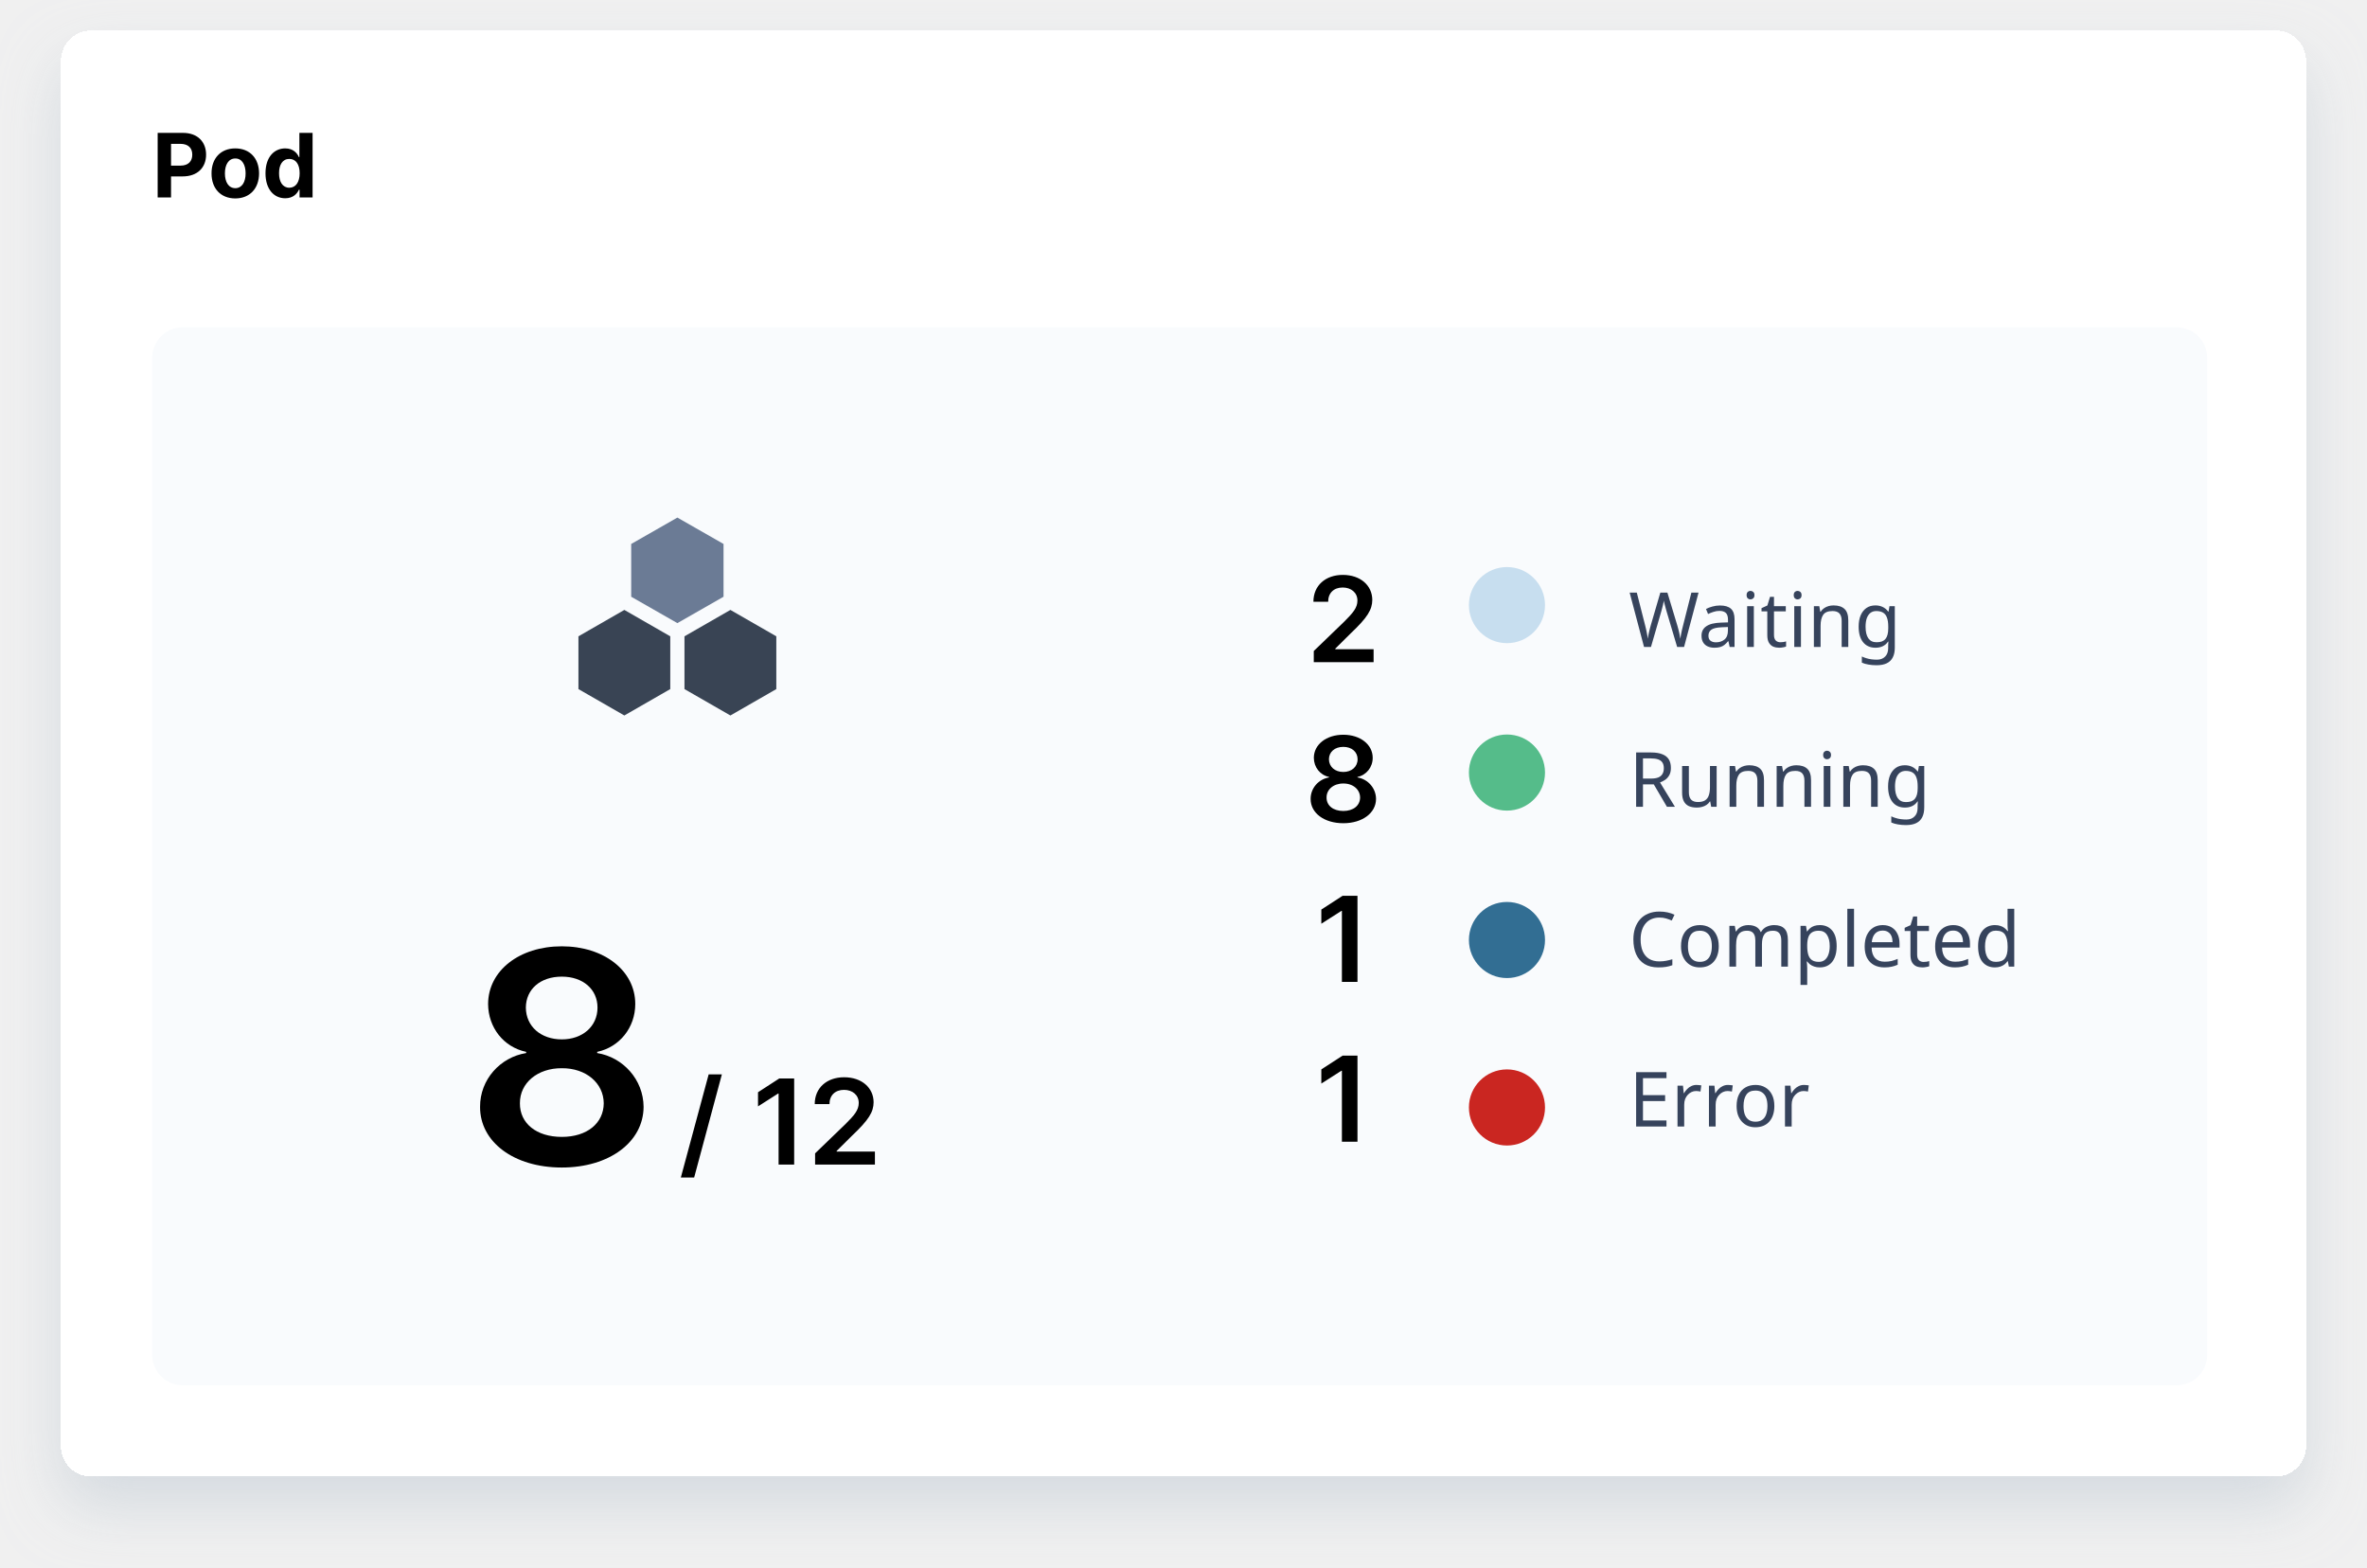
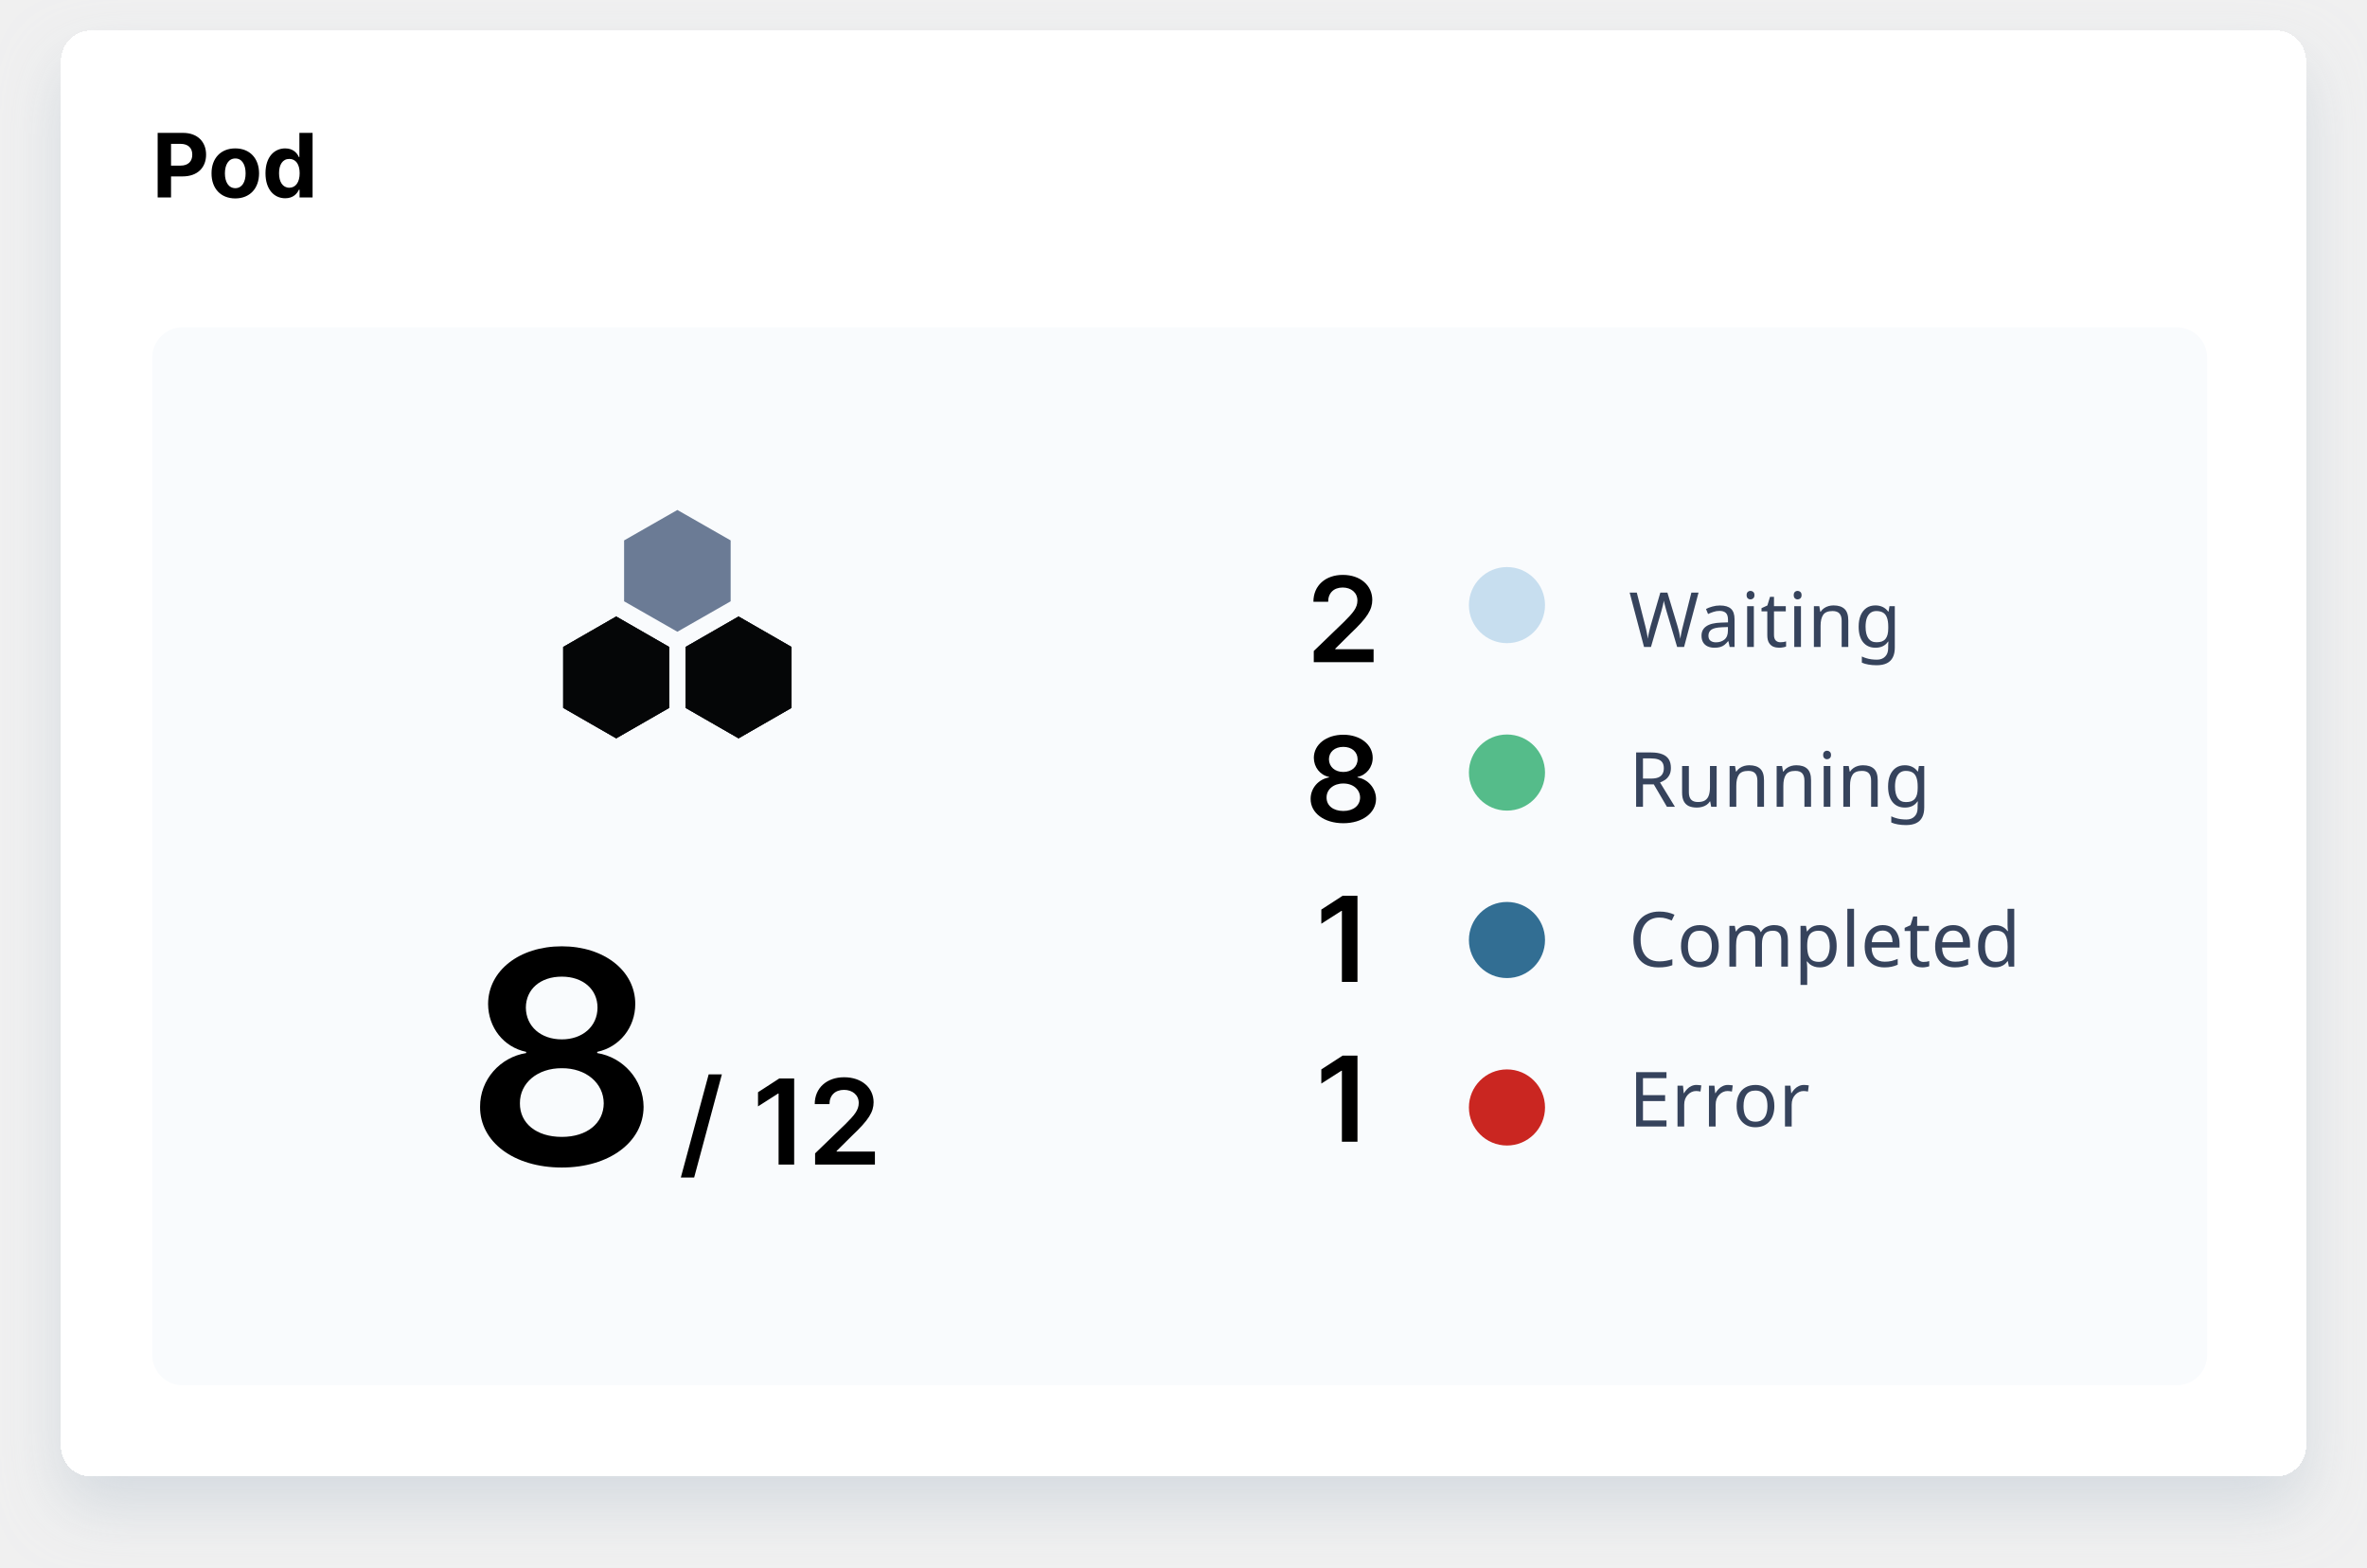
<svg xmlns="http://www.w3.org/2000/svg" width="311" height="206" viewBox="0 0 311 206" fill="none">
-   <g filter="url(#filter0_d_229_17936)">
+   <g filter="url(#filter0_d_211_31169)">
    <rect x="8" y="4" width="295" height="190" rx="4" fill="white" shape-rendering="crispEdges" />
    <path d="M20.715 25.942V17.458H24.043C25.971 17.458 27.078 18.648 27.078 20.317C27.078 22.011 25.953 23.177 23.996 23.177H22.473V25.942H20.715ZM22.473 21.759H23.715C24.758 21.759 25.268 21.173 25.262 20.317C25.268 19.474 24.758 18.905 23.715 18.899H22.473V21.759ZM30.91 26.071C28.988 26.065 27.787 24.747 27.793 22.778C27.787 20.815 28.988 19.497 30.91 19.497C32.838 19.497 34.033 20.815 34.039 22.778C34.033 24.747 32.838 26.065 30.91 26.071ZM29.551 22.778C29.551 23.892 30.014 24.718 30.922 24.724C31.807 24.718 32.275 23.892 32.27 22.778C32.275 21.659 31.807 20.821 30.922 20.821C30.014 20.821 29.551 21.659 29.551 22.778ZM37.473 26.048C36.02 26.048 34.883 24.894 34.883 22.767C34.883 20.587 36.066 19.497 37.473 19.497C38.539 19.497 39.049 20.13 39.277 20.645H39.336V17.458H41.07V25.942H39.359V24.923H39.277C39.037 25.45 38.51 26.048 37.473 26.048ZM36.664 22.755C36.658 23.88 37.133 24.659 38.012 24.665C38.879 24.659 39.371 23.903 39.371 22.755C39.371 21.612 38.885 20.88 38.012 20.88C37.127 20.88 36.658 21.648 36.664 22.755Z" fill="black" />
    <rect x="20" y="43" width="270" height="139" rx="4" fill="#F9FBFD" />
-     <path fill-rule="evenodd" clip-rule="evenodd" d="M89 68L95.066 71.467V78.4L89 81.867L82.933 78.4V71.467L89 68Z" fill="#6B7B95" />
-     <path fill-rule="evenodd" clip-rule="evenodd" d="M95.967 80.133L102 83.6V90.533L95.967 94L89.933 90.533V83.6L95.967 80.133ZM82.033 80.133L88.067 83.6V90.533L82.033 94L76 90.533V83.6L82.033 80.133Z" fill="#394454" />
+     <path fill-rule="evenodd" clip-rule="evenodd" d="M89 67L96 71V79L89 83L82 79V71L89 67Z" fill="#6B7B95" />
+     <path fill-rule="evenodd" clip-rule="evenodd" d="M97.039 81L104 85V93L97.039 97L90.077 93V85L97.039 81ZM80.961 81L87.923 85V93L80.961 97L74 93V85L80.961 81Z" fill="#394454" />
+     <path fill-rule="evenodd" clip-rule="evenodd" d="M97.039 81L104 85V93L97.039 97L90.077 93V85L97.039 81ZM80.961 81L87.923 85V93L80.961 97L74 93V85L80.961 81Z" fill="black" fill-opacity="0.2" />
+     <path fill-rule="evenodd" clip-rule="evenodd" d="M97.039 81L104 85V93L97.039 97L90.077 93V85L97.039 81ZM80.961 81L87.923 85V93L80.961 97L74 93V85L80.961 81Z" fill="black" fill-opacity="0.2" />
+     <path fill-rule="evenodd" clip-rule="evenodd" d="M97.039 81L104 85V93L97.039 97L90.077 93V85L97.039 81ZM80.961 81L87.923 85V93L80.961 97L74 93V85L80.961 81Z" fill="black" fill-opacity="0.2" />
+     <path fill-rule="evenodd" clip-rule="evenodd" d="M97.039 81L104 85V93L97.039 97L90.077 93V85L97.039 81ZM80.961 81L87.923 85V93L80.961 97L74 93V85L80.961 81Z" fill="black" fill-opacity="0.2" />
+     <path fill-rule="evenodd" clip-rule="evenodd" d="M97.039 81L104 85V93L97.039 97L90.077 93V85L97.039 81ZM80.961 81L87.923 85V93L80.961 97L74 93V85L80.961 81Z" fill="black" fill-opacity="0.2" />
+     <path fill-rule="evenodd" clip-rule="evenodd" d="M97.039 81L104 85V93L97.039 97L90.077 93V85L97.039 81ZM80.961 81L87.923 85V93L80.961 97L74 93V85L80.961 81Z" fill="black" fill-opacity="0.2" />
+     <path fill-rule="evenodd" clip-rule="evenodd" d="M97.039 81L104 85V93L97.039 97L90.077 93V85L97.039 81ZM80.961 81L87.923 85V93L80.961 97L74 93V85L80.961 81Z" fill="black" fill-opacity="0.2" />
+     <path fill-rule="evenodd" clip-rule="evenodd" d="M97.039 81L104 85V93L97.039 97L90.077 93V85L97.039 81ZM80.961 81L87.923 85V93L80.961 97L74 93V85L80.961 81Z" fill="black" fill-opacity="0.2" />
+     <path fill-rule="evenodd" clip-rule="evenodd" d="M97.039 81L104 85V93L97.039 97L90.077 93V85L97.039 81ZM80.961 81L87.923 85V93L80.961 97L74 93V85L80.961 81Z" fill="black" fill-opacity="0.2" />
+     <path fill-rule="evenodd" clip-rule="evenodd" d="M97.039 81L104 85V93L97.039 97L90.077 93V85L97.039 81ZM80.961 81L87.923 85V93L80.961 97L74 93V85L80.961 81Z" fill="black" fill-opacity="0.2" />
+     <path fill-rule="evenodd" clip-rule="evenodd" d="M97.039 81L104 85V93L97.039 97L90.077 93V85L97.039 81ZM80.961 81L87.923 85V93L80.961 97L74 93V85L80.961 81Z" fill="black" fill-opacity="0.2" />
    <path d="M73.818 153.391C67.51 153.391 63.057 150.031 63.076 145.422C63.057 141.828 65.732 138.898 69.131 138.352V138.195C66.162 137.57 64.15 134.992 64.131 131.906C64.15 127.531 68.232 124.328 73.818 124.328C79.365 124.328 83.467 127.531 83.467 131.906C83.467 135.012 81.397 137.57 78.467 138.195V138.352C81.846 138.898 84.541 141.828 84.561 145.422C84.541 150.031 80.068 153.391 73.818 153.391ZM68.311 144.953C68.291 147.57 70.459 149.367 73.818 149.367C77.139 149.367 79.307 147.57 79.326 144.953C79.307 142.297 77.002 140.324 73.818 140.344C70.635 140.324 68.291 142.277 68.311 144.953ZM69.092 132.375C69.111 134.855 71.064 136.555 73.818 136.555C76.533 136.555 78.506 134.855 78.506 132.375C78.506 129.973 76.592 128.312 73.818 128.312C70.986 128.312 69.111 129.973 69.092 132.375ZM94.846 141.156L91.205 154.703H89.455L93.111 141.156H94.846ZM104.346 141.688V153H102.299V143.672H102.236L99.596 145.359V143.5L102.393 141.688H104.346ZM107.096 153V151.531L111.096 147.672C112.236 146.531 112.83 145.859 112.83 144.906C112.83 143.852 111.994 143.188 110.893 143.188C109.729 143.188 108.979 143.914 108.986 145.062H107.049C107.041 142.922 108.65 141.531 110.908 141.531C113.221 141.531 114.775 142.914 114.783 144.812C114.775 146.086 114.166 147.117 111.939 149.219L109.924 151.219V151.297H114.955V153H107.096Z" fill="black" />
    <path d="M172.617 87V85.531L176.617 81.672C177.758 80.531 178.352 79.859 178.352 78.906C178.352 77.852 177.516 77.188 176.414 77.188C175.25 77.188 174.5 77.914 174.508 79.062H172.57C172.562 76.922 174.172 75.531 176.43 75.531C178.742 75.531 180.297 76.914 180.305 78.812C180.297 80.086 179.688 81.117 177.461 83.219L175.445 85.219V85.297H180.477V87H172.617Z" fill="black" />
    <path d="M176.5 108.156C173.977 108.156 172.195 106.812 172.203 104.969C172.195 103.531 173.266 102.359 174.625 102.141V102.078C173.438 101.828 172.633 100.797 172.625 99.562C172.633 97.812 174.266 96.531 176.5 96.531C178.719 96.531 180.359 97.812 180.359 99.562C180.359 100.805 179.531 101.828 178.359 102.078V102.141C179.711 102.359 180.789 103.531 180.797 104.969C180.789 106.812 179 108.156 176.5 108.156ZM174.297 104.781C174.289 105.828 175.156 106.547 176.5 106.547C177.828 106.547 178.695 105.828 178.703 104.781C178.695 103.719 177.773 102.93 176.5 102.938C175.227 102.93 174.289 103.711 174.297 104.781ZM174.609 99.75C174.617 100.742 175.398 101.422 176.5 101.422C177.586 101.422 178.375 100.742 178.375 99.75C178.375 98.789 177.609 98.125 176.5 98.125C175.367 98.125 174.617 98.789 174.609 99.75Z" fill="black" />
    <path d="M178.359 117.688V129H176.312V119.672H176.25L173.609 121.359V119.5L176.406 117.688H178.359Z" fill="black" />
    <path d="M178.359 138.688V150H176.312V140.672H176.25L173.609 142.359V140.5L176.406 138.688H178.359Z" fill="black" />
    <circle cx="198" cy="79.5" r="5" fill="#C7DEEF" />
    <circle cx="198" cy="101.5" r="5" fill="#55BC8A" />
    <circle cx="198" cy="123.5" r="5" fill="#326E93" />
    <circle cx="198" cy="145.5" r="5" fill="#CA2621" />
    <path d="M223.17 77.86L221.27 85H220.36L218.97 80.32C218.93 80.18 218.89 80.037 218.85 79.89C218.81 79.743 218.773 79.603 218.74 79.47C218.707 79.337 218.677 79.223 218.65 79.13C218.63 79.03 218.617 78.957 218.61 78.91C218.603 78.957 218.59 79.03 218.57 79.13C218.557 79.223 218.533 79.337 218.5 79.47C218.467 79.603 218.43 79.747 218.39 79.9C218.357 80.047 218.317 80.197 218.27 80.35L216.92 85H216.01L214.12 77.86H215.06L216.17 82.22C216.21 82.373 216.247 82.527 216.28 82.68C216.313 82.827 216.343 82.973 216.37 83.12C216.403 83.26 216.43 83.397 216.45 83.53C216.47 83.663 216.49 83.793 216.51 83.92C216.53 83.787 216.55 83.65 216.57 83.51C216.597 83.37 216.627 83.227 216.66 83.08C216.693 82.927 216.73 82.773 216.77 82.62C216.81 82.467 216.85 82.317 216.89 82.17L218.15 77.86H219.08L220.39 82.2C220.437 82.353 220.48 82.51 220.52 82.67C220.56 82.823 220.597 82.973 220.63 83.12C220.663 83.267 220.69 83.41 220.71 83.55C220.737 83.683 220.76 83.807 220.78 83.92C220.8 83.753 220.827 83.58 220.86 83.4C220.893 83.213 220.933 83.02 220.98 82.82C221.027 82.62 221.077 82.417 221.13 82.21L222.23 77.86H223.17ZM225.982 79.55C226.635 79.55 227.118 79.693 227.432 79.98C227.745 80.267 227.902 80.723 227.902 81.35V85H227.262L227.092 84.24H227.052C226.898 84.433 226.738 84.597 226.572 84.73C226.412 84.857 226.225 84.95 226.012 85.01C225.805 85.07 225.552 85.1 225.252 85.1C224.932 85.1 224.642 85.043 224.382 84.93C224.128 84.817 223.928 84.643 223.782 84.41C223.635 84.17 223.562 83.87 223.562 83.51C223.562 82.977 223.772 82.567 224.192 82.28C224.612 81.987 225.258 81.827 226.132 81.8L227.042 81.77V81.45C227.042 81.003 226.945 80.693 226.752 80.52C226.558 80.347 226.285 80.26 225.932 80.26C225.652 80.26 225.385 80.303 225.132 80.39C224.878 80.47 224.642 80.563 224.422 80.67L224.152 80.01C224.385 79.883 224.662 79.777 224.982 79.69C225.302 79.597 225.635 79.55 225.982 79.55ZM226.242 82.41C225.575 82.437 225.112 82.543 224.852 82.73C224.598 82.917 224.472 83.18 224.472 83.52C224.472 83.82 224.562 84.04 224.742 84.18C224.928 84.32 225.165 84.39 225.452 84.39C225.905 84.39 226.282 84.267 226.582 84.02C226.882 83.767 227.032 83.38 227.032 82.86V82.38L226.242 82.41ZM230.437 79.64V85H229.557V79.64H230.437ZM230.007 77.63C230.14 77.63 230.257 77.677 230.357 77.77C230.464 77.857 230.517 77.997 230.517 78.19C230.517 78.377 230.464 78.517 230.357 78.61C230.257 78.703 230.14 78.75 230.007 78.75C229.86 78.75 229.737 78.703 229.637 78.61C229.537 78.517 229.487 78.377 229.487 78.19C229.487 77.997 229.537 77.857 229.637 77.77C229.737 77.677 229.86 77.63 230.007 77.63ZM233.925 84.38C234.058 84.38 234.195 84.37 234.335 84.35C234.475 84.323 234.588 84.297 234.675 84.27V84.94C234.582 84.987 234.448 85.023 234.275 85.05C234.102 85.083 233.935 85.1 233.775 85.1C233.495 85.1 233.235 85.053 232.995 84.96C232.762 84.86 232.572 84.69 232.425 84.45C232.278 84.21 232.205 83.873 232.205 83.44V80.32H231.445V79.9L232.215 79.55L232.565 78.41H233.085V79.64H234.635V80.32H233.085V83.42C233.085 83.747 233.162 83.99 233.315 84.15C233.475 84.303 233.678 84.38 233.925 84.38ZM236.628 79.64V85H235.748V79.64H236.628ZM236.198 77.63C236.332 77.63 236.448 77.677 236.548 77.77C236.655 77.857 236.708 77.997 236.708 78.19C236.708 78.377 236.655 78.517 236.548 78.61C236.448 78.703 236.332 78.75 236.198 78.75C236.052 78.75 235.928 78.703 235.828 78.61C235.728 78.517 235.678 78.377 235.678 78.19C235.678 77.997 235.728 77.857 235.828 77.77C235.928 77.677 236.052 77.63 236.198 77.63ZM240.907 79.54C241.547 79.54 242.03 79.697 242.357 80.01C242.683 80.317 242.847 80.817 242.847 81.51V85H241.977V81.57C241.977 81.137 241.88 80.813 241.687 80.6C241.493 80.387 241.19 80.28 240.777 80.28C240.183 80.28 239.773 80.447 239.547 80.78C239.32 81.113 239.207 81.593 239.207 82.22V85H238.327V79.64H239.037L239.167 80.37H239.217C239.337 80.183 239.483 80.03 239.657 79.91C239.837 79.783 240.033 79.69 240.247 79.63C240.46 79.57 240.68 79.54 240.907 79.54ZM246.408 79.54C246.762 79.54 247.078 79.607 247.358 79.74C247.645 79.873 247.888 80.077 248.088 80.35H248.138L248.258 79.64H248.958V85.09C248.958 85.597 248.872 86.02 248.698 86.36C248.525 86.707 248.262 86.967 247.908 87.14C247.555 87.313 247.105 87.4 246.558 87.4C246.172 87.4 245.815 87.37 245.488 87.31C245.168 87.257 244.882 87.173 244.628 87.06V86.25C244.802 86.337 244.992 86.41 245.198 86.47C245.405 86.537 245.628 86.587 245.868 86.62C246.108 86.653 246.355 86.67 246.608 86.67C247.068 86.67 247.428 86.533 247.688 86.26C247.955 85.993 248.088 85.627 248.088 85.16V84.95C248.088 84.87 248.092 84.757 248.098 84.61C248.105 84.457 248.112 84.35 248.118 84.29H248.078C247.892 84.563 247.658 84.767 247.378 84.9C247.105 85.033 246.785 85.1 246.418 85.1C245.725 85.1 245.182 84.857 244.788 84.37C244.402 83.883 244.208 83.203 244.208 82.33C244.208 81.757 244.295 81.263 244.468 80.85C244.648 80.43 244.902 80.107 245.228 79.88C245.555 79.653 245.948 79.54 246.408 79.54ZM246.528 80.28C246.228 80.28 245.972 80.36 245.758 80.52C245.552 80.68 245.392 80.913 245.278 81.22C245.172 81.527 245.118 81.9 245.118 82.34C245.118 83 245.238 83.507 245.478 83.86C245.725 84.207 246.082 84.38 246.548 84.38C246.822 84.38 247.055 84.347 247.248 84.28C247.442 84.207 247.602 84.097 247.728 83.95C247.855 83.797 247.948 83.603 248.008 83.37C248.068 83.137 248.098 82.86 248.098 82.54V82.33C248.098 81.843 248.042 81.45 247.928 81.15C247.822 80.85 247.652 80.63 247.418 80.49C247.185 80.35 246.888 80.28 246.528 80.28Z" fill="#36435C" />
    <path d="M216.94 98.86C217.533 98.86 218.02 98.937 218.4 99.09C218.787 99.237 219.073 99.46 219.26 99.76C219.447 100.06 219.54 100.437 219.54 100.89C219.54 101.27 219.47 101.587 219.33 101.84C219.19 102.093 219.01 102.297 218.79 102.45C218.577 102.597 218.35 102.713 218.11 102.8L220.07 106H219.02L217.29 103.05H215.87V106H214.97V98.86H216.94ZM216.89 99.64H215.87V102.29H216.94C217.327 102.29 217.643 102.24 217.89 102.14C218.137 102.033 218.317 101.88 218.43 101.68C218.55 101.48 218.61 101.23 218.61 100.93C218.61 100.617 218.547 100.367 218.42 100.18C218.3 99.993 218.113 99.857 217.86 99.77C217.607 99.683 217.283 99.64 216.89 99.64ZM225.551 100.64V106H224.831L224.701 105.29H224.661C224.547 105.477 224.401 105.63 224.221 105.75C224.041 105.87 223.844 105.957 223.631 106.01C223.417 106.07 223.194 106.1 222.961 106.1C222.534 106.1 222.174 106.033 221.881 105.9C221.594 105.76 221.377 105.547 221.231 105.26C221.084 104.973 221.011 104.603 221.011 104.15V100.64H221.901V104.09C221.901 104.517 221.997 104.837 222.191 105.05C222.384 105.263 222.684 105.37 223.091 105.37C223.491 105.37 223.804 105.297 224.031 105.15C224.264 104.997 224.427 104.777 224.521 104.49C224.621 104.197 224.671 103.843 224.671 103.43V100.64H225.551ZM229.832 100.54C230.472 100.54 230.956 100.697 231.282 101.01C231.609 101.317 231.772 101.817 231.772 102.51V106H230.902V102.57C230.902 102.137 230.806 101.813 230.612 101.6C230.419 101.387 230.116 101.28 229.702 101.28C229.109 101.28 228.699 101.447 228.472 101.78C228.246 102.113 228.132 102.593 228.132 103.22V106H227.252V100.64H227.962L228.092 101.37H228.142C228.262 101.183 228.409 101.03 228.582 100.91C228.762 100.783 228.959 100.69 229.172 100.63C229.386 100.57 229.606 100.54 229.832 100.54ZM236.014 100.54C236.654 100.54 237.137 100.697 237.464 101.01C237.791 101.317 237.954 101.817 237.954 102.51V106H237.084V102.57C237.084 102.137 236.987 101.813 236.794 101.6C236.601 101.387 236.297 101.28 235.884 101.28C235.291 101.28 234.881 101.447 234.654 101.78C234.427 102.113 234.314 102.593 234.314 103.22V106H233.434V100.64H234.144L234.274 101.37H234.324C234.444 101.183 234.591 101.03 234.764 100.91C234.944 100.783 235.141 100.69 235.354 100.63C235.567 100.57 235.787 100.54 236.014 100.54ZM240.496 100.64V106H239.616V100.64H240.496ZM240.066 98.63C240.199 98.63 240.316 98.677 240.416 98.77C240.522 98.857 240.576 98.997 240.576 99.19C240.576 99.377 240.522 99.517 240.416 99.61C240.316 99.703 240.199 99.75 240.066 99.75C239.919 99.75 239.796 99.703 239.696 99.61C239.596 99.517 239.546 99.377 239.546 99.19C239.546 98.997 239.596 98.857 239.696 98.77C239.796 98.677 239.919 98.63 240.066 98.63ZM244.774 100.54C245.414 100.54 245.897 100.697 246.224 101.01C246.55 101.317 246.714 101.817 246.714 102.51V106H245.844V102.57C245.844 102.137 245.747 101.813 245.554 101.6C245.36 101.387 245.057 101.28 244.644 101.28C244.05 101.28 243.64 101.447 243.414 101.78C243.187 102.113 243.074 102.593 243.074 103.22V106H242.194V100.64H242.904L243.034 101.37H243.084C243.204 101.183 243.35 101.03 243.524 100.91C243.704 100.783 243.9 100.69 244.114 100.63C244.327 100.57 244.547 100.54 244.774 100.54ZM250.275 100.54C250.629 100.54 250.945 100.607 251.225 100.74C251.512 100.873 251.755 101.077 251.955 101.35H252.005L252.125 100.64H252.825V106.09C252.825 106.597 252.739 107.02 252.565 107.36C252.392 107.707 252.129 107.967 251.775 108.14C251.422 108.313 250.972 108.4 250.425 108.4C250.039 108.4 249.682 108.37 249.355 108.31C249.035 108.257 248.749 108.173 248.495 108.06V107.25C248.669 107.337 248.859 107.41 249.065 107.47C249.272 107.537 249.495 107.587 249.735 107.62C249.975 107.653 250.222 107.67 250.475 107.67C250.935 107.67 251.295 107.533 251.555 107.26C251.822 106.993 251.955 106.627 251.955 106.16V105.95C251.955 105.87 251.959 105.757 251.965 105.61C251.972 105.457 251.979 105.35 251.985 105.29H251.945C251.759 105.563 251.525 105.767 251.245 105.9C250.972 106.033 250.652 106.1 250.285 106.1C249.592 106.1 249.049 105.857 248.655 105.37C248.269 104.883 248.075 104.203 248.075 103.33C248.075 102.757 248.162 102.263 248.335 101.85C248.515 101.43 248.769 101.107 249.095 100.88C249.422 100.653 249.815 100.54 250.275 100.54ZM250.395 101.28C250.095 101.28 249.839 101.36 249.625 101.52C249.419 101.68 249.259 101.913 249.145 102.22C249.039 102.527 248.985 102.9 248.985 103.34C248.985 104 249.105 104.507 249.345 104.86C249.592 105.207 249.949 105.38 250.415 105.38C250.689 105.38 250.922 105.347 251.115 105.28C251.309 105.207 251.469 105.097 251.595 104.95C251.722 104.797 251.815 104.603 251.875 104.37C251.935 104.137 251.965 103.86 251.965 103.54V103.33C251.965 102.843 251.909 102.45 251.795 102.15C251.689 101.85 251.519 101.63 251.285 101.49C251.052 101.35 250.755 101.28 250.395 101.28Z" fill="#36435C" />
    <path d="M218.03 120.55C217.65 120.55 217.307 120.617 217 120.75C216.693 120.877 216.433 121.067 216.22 121.32C216.007 121.567 215.843 121.87 215.73 122.23C215.617 122.583 215.56 122.983 215.56 123.43C215.56 124.017 215.65 124.527 215.83 124.96C216.017 125.393 216.29 125.727 216.65 125.96C217.017 126.193 217.473 126.31 218.02 126.31C218.333 126.31 218.63 126.283 218.91 126.23C219.19 126.177 219.463 126.11 219.73 126.03V126.81C219.463 126.91 219.187 126.983 218.9 127.03C218.62 127.077 218.283 127.1 217.89 127.1C217.163 127.1 216.557 126.95 216.07 126.65C215.583 126.35 215.217 125.923 214.97 125.37C214.73 124.817 214.61 124.167 214.61 123.42C214.61 122.88 214.683 122.387 214.83 121.94C214.983 121.493 215.203 121.107 215.49 120.78C215.783 120.453 216.143 120.203 216.57 120.03C216.997 119.85 217.487 119.76 218.04 119.76C218.407 119.76 218.76 119.797 219.1 119.87C219.44 119.943 219.743 120.047 220.01 120.18L219.65 120.94C219.43 120.84 219.183 120.75 218.91 120.67C218.643 120.59 218.35 120.55 218.03 120.55ZM225.828 124.31C225.828 124.757 225.768 125.153 225.648 125.5C225.535 125.84 225.368 126.13 225.148 126.37C224.935 126.61 224.672 126.793 224.358 126.92C224.052 127.04 223.708 127.1 223.328 127.1C222.975 127.1 222.648 127.04 222.348 126.92C222.048 126.793 221.788 126.61 221.568 126.37C221.348 126.13 221.175 125.84 221.048 125.5C220.928 125.153 220.868 124.757 220.868 124.31C220.868 123.717 220.968 123.217 221.168 122.81C221.368 122.397 221.655 122.083 222.028 121.87C222.402 121.65 222.845 121.54 223.358 121.54C223.845 121.54 224.272 121.65 224.638 121.87C225.012 122.083 225.302 122.397 225.508 122.81C225.722 123.217 225.828 123.717 225.828 124.31ZM221.778 124.31C221.778 124.73 221.832 125.097 221.938 125.41C222.052 125.717 222.225 125.953 222.458 126.12C222.692 126.287 222.988 126.37 223.348 126.37C223.708 126.37 224.005 126.287 224.238 126.12C224.472 125.953 224.642 125.717 224.748 125.41C224.862 125.097 224.918 124.73 224.918 124.31C224.918 123.883 224.862 123.52 224.748 123.22C224.635 122.92 224.462 122.69 224.228 122.53C224.002 122.363 223.705 122.28 223.338 122.28C222.792 122.28 222.395 122.46 222.148 122.82C221.902 123.18 221.778 123.677 221.778 124.31ZM233.103 121.54C233.71 121.54 234.163 121.697 234.463 122.01C234.763 122.317 234.913 122.817 234.913 123.51V127H234.043V123.55C234.043 123.13 233.953 122.813 233.773 122.6C233.6 122.387 233.326 122.28 232.953 122.28C232.433 122.28 232.06 122.43 231.833 122.73C231.613 123.03 231.503 123.467 231.503 124.04V127H230.633V123.55C230.633 123.27 230.593 123.037 230.513 122.85C230.433 122.657 230.313 122.513 230.153 122.42C229.993 122.327 229.786 122.28 229.533 122.28C229.173 122.28 228.89 122.357 228.683 122.51C228.476 122.657 228.326 122.873 228.233 123.16C228.146 123.447 228.103 123.8 228.103 124.22V127H227.223V121.64H227.933L228.063 122.37H228.113C228.226 122.183 228.363 122.03 228.523 121.91C228.69 121.783 228.873 121.69 229.073 121.63C229.273 121.57 229.48 121.54 229.693 121.54C230.106 121.54 230.45 121.613 230.723 121.76C231.003 121.907 231.206 122.133 231.333 122.44H231.383C231.563 122.133 231.806 121.907 232.113 121.76C232.426 121.613 232.756 121.54 233.103 121.54ZM239.119 121.54C239.779 121.54 240.309 121.77 240.709 122.23C241.115 122.69 241.319 123.383 241.319 124.31C241.319 124.917 241.225 125.43 241.039 125.85C240.859 126.263 240.602 126.577 240.269 126.79C239.942 126.997 239.555 127.1 239.109 127.1C238.835 127.1 238.592 127.063 238.379 126.99C238.165 126.917 237.982 126.823 237.829 126.71C237.682 126.59 237.555 126.46 237.449 126.32H237.389C237.402 126.433 237.415 126.577 237.429 126.75C237.442 126.923 237.449 127.073 237.449 127.2V129.4H236.569V121.64H237.289L237.409 122.37H237.449C237.555 122.217 237.682 122.077 237.829 121.95C237.982 121.823 238.162 121.723 238.369 121.65C238.582 121.577 238.832 121.54 239.119 121.54ZM238.959 122.28C238.599 122.28 238.309 122.35 238.089 122.49C237.869 122.623 237.709 122.827 237.609 123.1C237.509 123.373 237.455 123.72 237.449 124.14V124.31C237.449 124.75 237.495 125.123 237.589 125.43C237.682 125.737 237.839 125.97 238.059 126.13C238.285 126.29 238.592 126.37 238.979 126.37C239.305 126.37 239.572 126.28 239.779 126.1C239.992 125.92 240.149 125.677 240.249 125.37C240.355 125.057 240.409 124.7 240.409 124.3C240.409 123.687 240.289 123.197 240.049 122.83C239.815 122.463 239.452 122.28 238.959 122.28ZM243.601 127H242.721V119.4H243.601V127ZM247.369 121.54C247.829 121.54 248.223 121.64 248.549 121.84C248.883 122.04 249.136 122.323 249.309 122.69C249.489 123.05 249.579 123.473 249.579 123.96V124.49H245.909C245.923 125.097 246.076 125.56 246.369 125.88C246.669 126.193 247.086 126.35 247.619 126.35C247.959 126.35 248.259 126.32 248.519 126.26C248.786 126.193 249.059 126.1 249.339 125.98V126.75C249.066 126.87 248.796 126.957 248.529 127.01C248.263 127.07 247.946 127.1 247.579 127.1C247.073 127.1 246.623 126.997 246.229 126.79C245.843 126.583 245.539 126.277 245.319 125.87C245.106 125.457 244.999 124.953 244.999 124.36C244.999 123.773 245.096 123.27 245.289 122.85C245.489 122.43 245.766 122.107 246.119 121.88C246.479 121.653 246.896 121.54 247.369 121.54ZM247.359 122.26C246.939 122.26 246.606 122.397 246.359 122.67C246.119 122.937 245.976 123.31 245.929 123.79H248.659C248.659 123.483 248.613 123.217 248.519 122.99C248.426 122.763 248.283 122.587 248.089 122.46C247.903 122.327 247.659 122.26 247.359 122.26ZM252.734 126.38C252.867 126.38 253.004 126.37 253.144 126.35C253.284 126.323 253.397 126.297 253.484 126.27V126.94C253.39 126.987 253.257 127.023 253.084 127.05C252.91 127.083 252.744 127.1 252.584 127.1C252.304 127.1 252.044 127.053 251.804 126.96C251.57 126.86 251.38 126.69 251.234 126.45C251.087 126.21 251.014 125.873 251.014 125.44V122.32H250.254V121.9L251.024 121.55L251.374 120.41H251.894V121.64H253.444V122.32H251.894V125.42C251.894 125.747 251.97 125.99 252.124 126.15C252.284 126.303 252.487 126.38 252.734 126.38ZM256.627 121.54C257.087 121.54 257.48 121.64 257.807 121.84C258.14 122.04 258.394 122.323 258.567 122.69C258.747 123.05 258.837 123.473 258.837 123.96V124.49H255.167C255.18 125.097 255.334 125.56 255.627 125.88C255.927 126.193 256.344 126.35 256.877 126.35C257.217 126.35 257.517 126.32 257.777 126.26C258.044 126.193 258.317 126.1 258.597 125.98V126.75C258.324 126.87 258.054 126.957 257.787 127.01C257.52 127.07 257.204 127.1 256.837 127.1C256.33 127.1 255.88 126.997 255.487 126.79C255.1 126.583 254.797 126.277 254.577 125.87C254.364 125.457 254.257 124.953 254.257 124.36C254.257 123.773 254.354 123.27 254.547 122.85C254.747 122.43 255.024 122.107 255.377 121.88C255.737 121.653 256.154 121.54 256.627 121.54ZM256.617 122.26C256.197 122.26 255.864 122.397 255.617 122.67C255.377 122.937 255.234 123.31 255.187 123.79H257.917C257.917 123.483 257.87 123.217 257.777 122.99C257.684 122.763 257.54 122.587 257.347 122.46C257.16 122.327 256.917 122.26 256.617 122.26ZM262.102 127.1C261.435 127.1 260.902 126.87 260.502 126.41C260.102 125.943 259.902 125.25 259.902 124.33C259.902 123.41 260.102 122.717 260.502 122.25C260.908 121.777 261.445 121.54 262.112 121.54C262.392 121.54 262.635 121.577 262.842 121.65C263.048 121.717 263.228 121.81 263.382 121.93C263.535 122.05 263.665 122.183 263.772 122.33H263.832C263.825 122.243 263.812 122.117 263.792 121.95C263.778 121.777 263.772 121.64 263.772 121.54V119.4H264.652V127H263.942L263.812 126.28H263.772C263.665 126.433 263.535 126.573 263.382 126.7C263.228 126.82 263.045 126.917 262.832 126.99C262.625 127.063 262.382 127.1 262.102 127.1ZM262.242 126.37C262.808 126.37 263.205 126.217 263.432 125.91C263.665 125.597 263.782 125.127 263.782 124.5V124.34C263.782 123.673 263.672 123.163 263.452 122.81C263.232 122.45 262.825 122.27 262.232 122.27C261.758 122.27 261.402 122.46 261.162 122.84C260.928 123.213 260.812 123.717 260.812 124.35C260.812 124.99 260.928 125.487 261.162 125.84C261.402 126.193 261.762 126.37 262.242 126.37Z" fill="#36435C" />
    <path d="M218.96 148H214.97V140.86H218.96V141.65H215.87V143.88H218.78V144.66H215.87V147.21H218.96V148ZM222.907 142.54C223.007 142.54 223.113 142.547 223.227 142.56C223.347 142.567 223.45 142.58 223.537 142.6L223.427 143.41C223.34 143.39 223.243 143.373 223.137 143.36C223.037 143.347 222.94 143.34 222.847 143.34C222.64 143.34 222.443 143.383 222.257 143.47C222.07 143.557 221.903 143.68 221.757 143.84C221.61 143.993 221.493 144.18 221.407 144.4C221.327 144.62 221.287 144.867 221.287 145.14V148H220.407V142.64H221.127L221.227 143.62H221.267C221.38 143.42 221.517 143.24 221.677 143.08C221.837 142.913 222.02 142.783 222.227 142.69C222.433 142.59 222.66 142.54 222.907 142.54ZM227.038 142.54C227.138 142.54 227.244 142.547 227.358 142.56C227.478 142.567 227.581 142.58 227.668 142.6L227.558 143.41C227.471 143.39 227.374 143.373 227.268 143.36C227.168 143.347 227.071 143.34 226.978 143.34C226.771 143.34 226.574 143.383 226.388 143.47C226.201 143.557 226.034 143.68 225.888 143.84C225.741 143.993 225.624 144.18 225.538 144.4C225.458 144.62 225.418 144.867 225.418 145.14V148H224.538V142.64H225.258L225.358 143.62H225.398C225.511 143.42 225.648 143.24 225.808 143.08C225.968 142.913 226.151 142.783 226.358 142.69C226.564 142.59 226.791 142.54 227.038 142.54ZM233.133 145.31C233.133 145.757 233.073 146.153 232.953 146.5C232.84 146.84 232.673 147.13 232.453 147.37C232.24 147.61 231.976 147.793 231.663 147.92C231.356 148.04 231.013 148.1 230.633 148.1C230.28 148.1 229.953 148.04 229.653 147.92C229.353 147.793 229.093 147.61 228.873 147.37C228.653 147.13 228.48 146.84 228.353 146.5C228.233 146.153 228.173 145.757 228.173 145.31C228.173 144.717 228.273 144.217 228.473 143.81C228.673 143.397 228.96 143.083 229.333 142.87C229.706 142.65 230.15 142.54 230.663 142.54C231.15 142.54 231.576 142.65 231.943 142.87C232.316 143.083 232.606 143.397 232.813 143.81C233.026 144.217 233.133 144.717 233.133 145.31ZM229.083 145.31C229.083 145.73 229.136 146.097 229.243 146.41C229.356 146.717 229.53 146.953 229.763 147.12C229.996 147.287 230.293 147.37 230.653 147.37C231.013 147.37 231.31 147.287 231.543 147.12C231.776 146.953 231.946 146.717 232.053 146.41C232.166 146.097 232.223 145.73 232.223 145.31C232.223 144.883 232.166 144.52 232.053 144.22C231.94 143.92 231.766 143.69 231.533 143.53C231.306 143.363 231.01 143.28 230.643 143.28C230.096 143.28 229.7 143.46 229.453 143.82C229.206 144.18 229.083 144.677 229.083 145.31ZM237.028 142.54C237.128 142.54 237.234 142.547 237.348 142.56C237.468 142.567 237.571 142.58 237.658 142.6L237.548 143.41C237.461 143.39 237.364 143.373 237.258 143.36C237.158 143.347 237.061 143.34 236.968 143.34C236.761 143.34 236.564 143.383 236.378 143.47C236.191 143.557 236.024 143.68 235.878 143.84C235.731 143.993 235.614 144.18 235.528 144.4C235.448 144.62 235.408 144.867 235.408 145.14V148H234.528V142.64H235.248L235.348 143.62H235.388C235.501 143.42 235.638 143.24 235.798 143.08C235.958 142.913 236.141 142.783 236.348 142.69C236.554 142.59 236.781 142.54 237.028 142.54Z" fill="#36435C" />
  </g>
  <defs>
-     <filter id="filter0_d_229_17936" x="0" y="0" width="311" height="206" filterUnits="userSpaceOnUse" color-interpolation-filters="sRGB">
+     <filter id="filter0_d_211_31169" x="0" y="0" width="311" height="206" filterUnits="userSpaceOnUse" color-interpolation-filters="sRGB">
      <feFlood flood-opacity="0" result="BackgroundImageFix" />
      <feColorMatrix in="SourceAlpha" type="matrix" values="0 0 0 0 0 0 0 0 0 0 0 0 0 0 0 0 0 0 127 0" result="hardAlpha" />
      <feOffset dy="4" />
      <feGaussianBlur stdDeviation="4" />
      <feComposite in2="hardAlpha" operator="out" />
      <feColorMatrix type="matrix" values="0 0 0 0 0.764 0 0 0 0 0.801 0 0 0 0 0.838 0 0 0 0.6 0" />
-       <feBlend mode="normal" in2="BackgroundImageFix" result="effect1_dropShadow_229_17936" />
-       <feBlend mode="normal" in="SourceGraphic" in2="effect1_dropShadow_229_17936" result="shape" />
+       <feBlend mode="normal" in2="BackgroundImageFix" result="effect1_dropShadow_211_31169" />
+       <feBlend mode="normal" in="SourceGraphic" in2="effect1_dropShadow_211_31169" result="shape" />
    </filter>
  </defs>
</svg>
